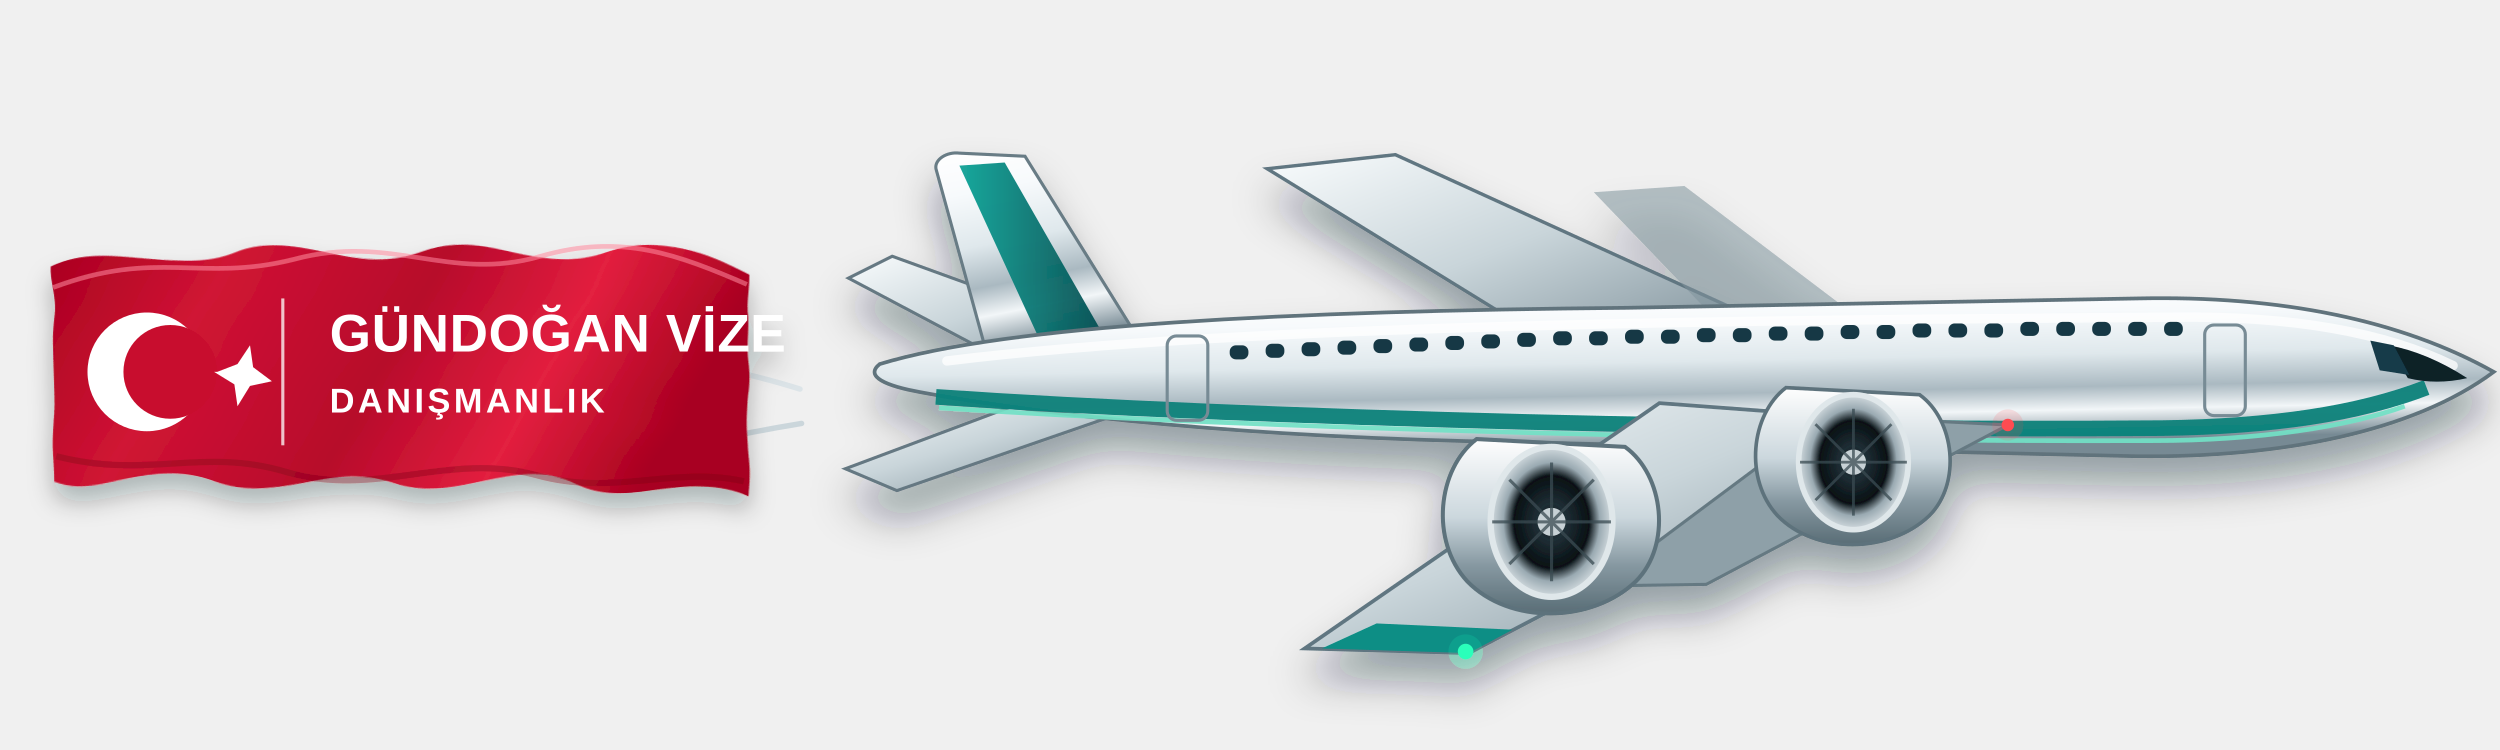
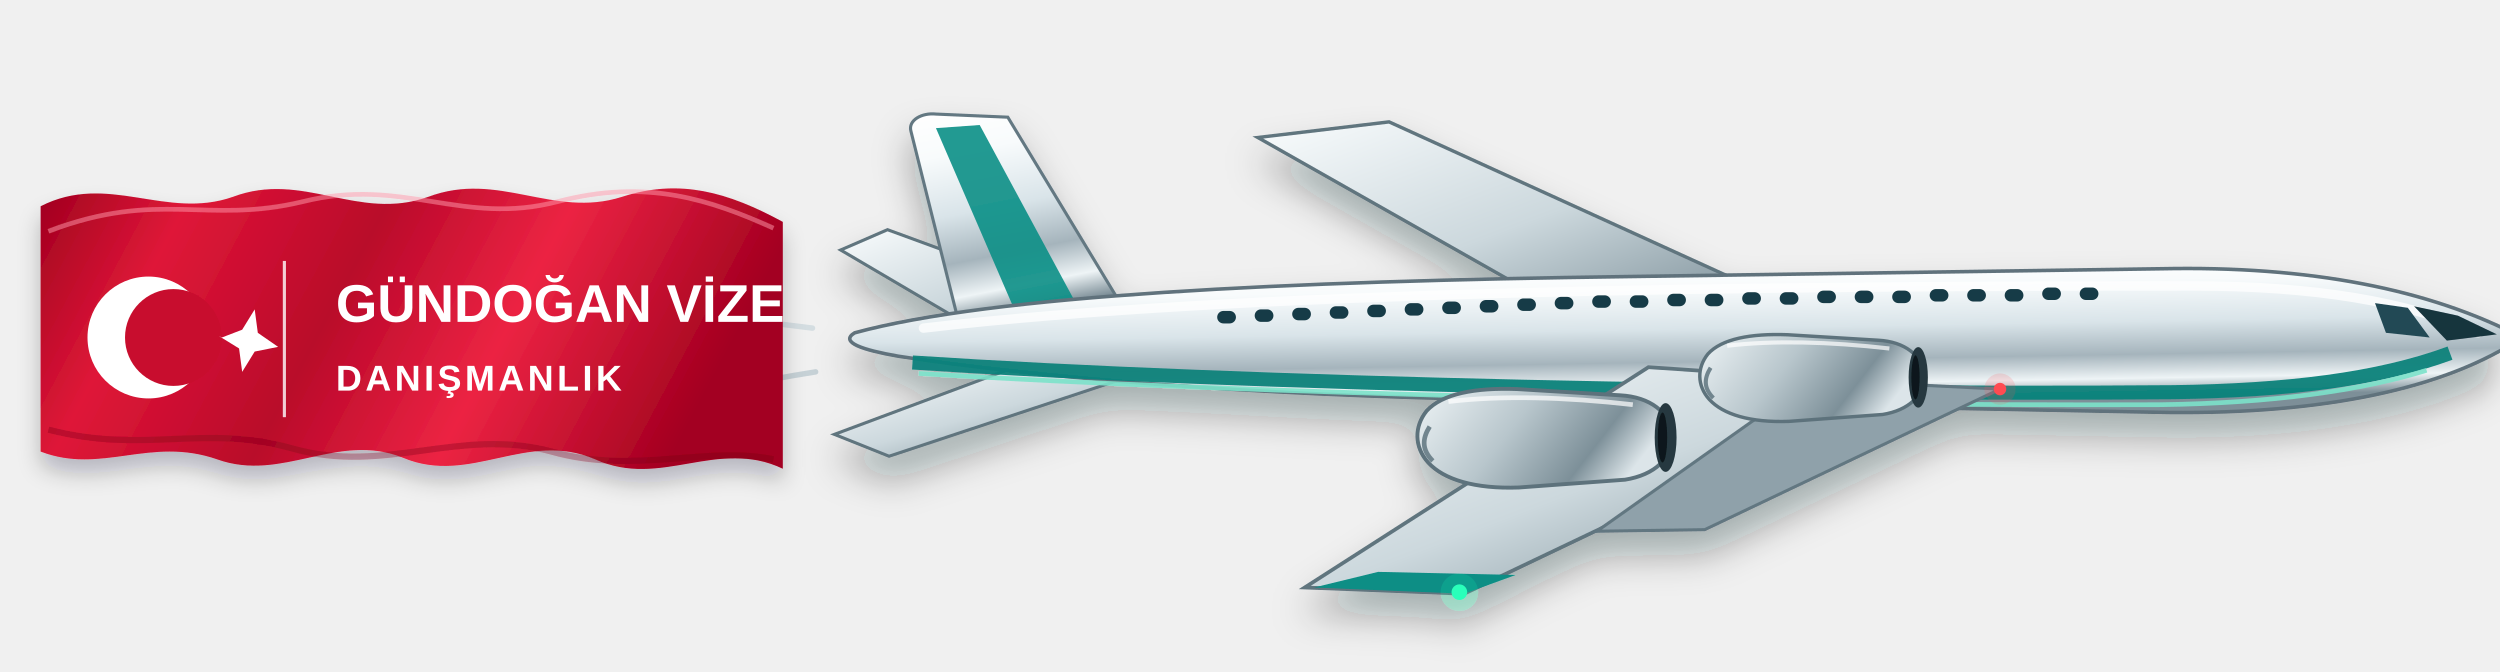
- <svg xmlns="http://www.w3.org/2000/svg" viewBox="0 0 1600 480">
+ <svg xmlns="http://www.w3.org/2000/svg" viewBox="0 0 1600 430" role="img" aria-label="Gündoğan Vize Danışmanlık uçak bannerı">
  <defs>
-     <linearGradient id="metal" x1="0" y1="0" x2="0.2" y2="1">
+     <linearGradient id="body" x1="0" y1="0" x2=".2" y2="1">
      <stop offset="0" stop-color="#ffffff" />
-       <stop offset=".22" stop-color="#f7fafc" />
-       <stop offset=".48" stop-color="#dfe8ec" />
-       <stop offset=".68" stop-color="#aab9c1" />
-       <stop offset=".82" stop-color="#f2f6f8" />
-       <stop offset="1" stop-color="#778a94" />
+       <stop offset=".22" stop-color="#f8fbfc" />
+       <stop offset=".5" stop-color="#d9e4e9" />
+       <stop offset=".72" stop-color="#a5b4bc" />
+       <stop offset=".88" stop-color="#eef4f6" />
+       <stop offset="1" stop-color="#7d8f98" />
    </linearGradient>
-     <linearGradient id="wingMetal" x1="0" y1="0" x2="1" y2="1">
+     <linearGradient id="wing" x1="0" y1="0" x2="1" y2="1">
      <stop offset="0" stop-color="#f9fcfd" />
-       <stop offset=".45" stop-color="#c9d5da" />
-       <stop offset="1" stop-color="#71848e" />
+       <stop offset=".5" stop-color="#ccd8dd" />
+       <stop offset="1" stop-color="#6f838d" />
    </linearGradient>
-     <linearGradient id="engineBody" x1="0" y1="0" x2="0" y2="1">
-       <stop offset="0" stop-color="#fefefe" />
-       <stop offset=".45" stop-color="#cbd7dd" />
-       <stop offset=".72" stop-color="#8799a2" />
-       <stop offset="1" stop-color="#596d76" />
-     </linearGradient>
-     <radialGradient id="fan" cx=".5" cy=".5" r=".55">
-       <stop offset="0" stop-color="#0a1115" />
-       <stop offset=".22" stop-color="#1f2e35" />
-       <stop offset=".56" stop-color="#071014" />
-       <stop offset=".72" stop-color="#9aaab2" />
-       <stop offset="1" stop-color="#eef3f5" />
-     </radialGradient>
-     <linearGradient id="tealStripe" x1="0" x2="1">
-       <stop stop-color="#0fa397" />
-       <stop offset="1" stop-color="#064e52" />
+     <linearGradient id="engine" x1="0" y1="0" x2="1" y2=".3">
+       <stop offset="0" stop-color="#eef4f6" />
+       <stop offset=".45" stop-color="#b8c6cc" />
+       <stop offset=".8" stop-color="#7d9099" />
+       <stop offset="1" stop-color="#dce5e9" />
    </linearGradient>
    <linearGradient id="bannerRed" x1="0" y1="0" x2="1" y2=".2">
-       <stop stop-color="#a90020" />
-       <stop offset=".25" stop-color="#d01434" />
-       <stop offset=".55" stop-color="#b7082b" />
-       <stop offset=".78" stop-color="#e3203f" />
-       <stop offset="1" stop-color="#a80020" />
+       <stop offset="0" stop-color="#9f001e" />
+       <stop offset=".2" stop-color="#df1738" />
+       <stop offset=".46" stop-color="#b9072a" />
+       <stop offset=".7" stop-color="#ec2443" />
+       <stop offset="1" stop-color="#a30020" />
    </linearGradient>
-     <filter id="planeShadow" x="-15%" y="-30%" width="140%" height="170%">
-       <feDropShadow dx="0" dy="18" stdDeviation="13" flood-color="#001b22" flood-opacity=".38" />
+     <filter id="shadow" x="-18%" y="-35%" width="145%" height="185%">
+       <feDropShadow dx="0" dy="15" stdDeviation="12" flood-color="#001d25" flood-opacity=".32" />
    </filter>
-     <filter id="softShadow" x="-20%" y="-40%" width="150%" height="190%">
-       <feDropShadow dx="0" dy="10" stdDeviation="8" flood-color="#001b22" flood-opacity=".28" />
-     </filter>
-     <filter id="bannerWave" x="-10%" y="-20%" width="120%" height="140%">
-       <feTurbulence type="fractalNoise" baseFrequency=".012 .035" numOctaves="1" seed="6" result="noise" />
-       <feDisplacementMap in="SourceGraphic" in2="noise" scale="7" xChannelSelector="R" yChannelSelector="G" />
+     <filter id="wave" x="-12%" y="-24%" width="130%" height="150%">
+       <feTurbulence type="fractalNoise" baseFrequency=".010 .033" numOctaves="1" seed="8" result="n">
+         <animate attributeName="baseFrequency" dur="2.1s" values=".010 .031;.016 .043;.011 .035;.010 .031" repeatCount="indefinite" />
+       </feTurbulence>
+       <feDisplacementMap in="SourceGraphic" in2="n" scale="8" xChannelSelector="R" yChannelSelector="G">
+         <animate attributeName="scale" dur="1.55s" values="5;10;7;11;5" repeatCount="indefinite" />
+       </feDisplacementMap>
+       <feDropShadow dx="0" dy="9" stdDeviation="7" flood-color="#001d25" flood-opacity=".24" />
    </filter>
  </defs>
-   <path d="M512 249 C470 236 435 230 401 229" fill="none" stroke="#dce4e8" stroke-width="3.5" stroke-linecap="round" />
-   <path d="M513 271 C470 278 438 286 402 293" fill="none" stroke="#cbd6db" stroke-width="3.5" stroke-linecap="round" />
-   <g filter="url(#softShadow)">
-     <path d="M34 170 C73 151 111 177 150 162 C194 145 228 178 271 162 C314 146 348 176 391 161 C425 150 451 162 479 176 L479 317 C440 298 407 327 369 310 C327 291 294 326 252 309 C210 292 177 323 136 309 C94 294 67 318 34 308 Z" fill="url(#bannerRed)" filter="url(#bannerWave)" />
-     <path d="M34 184 C101 159 128 181 188 166 C251 149 287 181 346 164 C398 149 434 163 478 182" fill="none" stroke="#ff8b9e" stroke-opacity=".55" stroke-width="3" />
-     <path d="M36 292 C95 307 129 286 183 302 C240 319 287 289 343 304 C393 318 431 298 476 308" fill="none" stroke="#7b0018" stroke-opacity=".35" stroke-width="4" />
-     <circle cx="94" cy="238" r="38" fill="#fff" />
-     <circle cx="109" cy="238" r="30" fill="#c8102e" />
-     <path d="M139 238 l13 -5 8 -12 2 14 12 9 -14 3 -8 13 -2 -14 -13 -8z" fill="#fff" />
-     <line x1="181" y1="191" x2="181" y2="285" stroke="#fff" stroke-opacity=".75" stroke-width="2" />
-     <text x="211" y="225" font-family="Arial,Helvetica,sans-serif" font-size="34" font-weight="800" fill="#fff" letter-spacing=".4">GÜNDOĞAN VİZE</text>
-     <text x="211" y="264" font-family="Arial,Helvetica,sans-serif" font-size="22" font-weight="700" fill="#fff" letter-spacing="2.2">DANIŞMANLIK</text>
+   <path d="M520 210 C482 205 452 202 424 200" fill="none" stroke="#d4dde1" stroke-width="3.5" stroke-linecap="round" />
+   <path d="M522 238 C484 244 452 251 424 260" fill="none" stroke="#c6d1d6" stroke-width="3.5" stroke-linecap="round" />
+   <g filter="url(#wave)">
+     <path d="M26 132 C69 110 106 141 149 126 C194 109 229 142 274 126 C319 109 354 140 398 126 C435 114 466 123 501 142 L501 300 C459 280 423 313 381 294 C337 275 301 311 258 293 C216 276 181 309 139 294 C96 279 65 304 26 289 Z" fill="url(#bannerRed)" />
+     <path d="M31 148 C102 121 132 144 194 129 C258 113 296 145 357 129 C414 114 455 128 495 146" fill="none" stroke="#ff9aac" stroke-opacity=".5" stroke-width="3" />
+     <path d="M31 275 C93 291 130 271 187 287 C247 304 294 273 353 289 C406 304 453 285 495 294" fill="none" stroke="#740018" stroke-opacity=".32" stroke-width="4" />
+     <circle cx="95" cy="216" r="39" fill="#fff" />
+     <circle cx="111" cy="216" r="31" fill="#c8102e" />
+     <path d="M142 216 l13 -5 8 -13 2 15 13 9 -15 3 -8 13 -2 -15 -13 -8z" fill="#fff" />
+     <line x1="182" y1="167" x2="182" y2="267" stroke="#fff" stroke-opacity=".8" stroke-width="2" />
+     <text x="215" y="206" font-family="Arial,Helvetica,sans-serif" font-size="34" font-weight="800" fill="#fff">GÜNDOĞAN VİZE</text>
+     <text x="215" y="250" font-family="Arial,Helvetica,sans-serif" font-size="23" font-weight="700" letter-spacing="2.2" fill="#fff">DANIŞMANLIK</text>
  </g>
-   <g filter="url(#planeShadow)" transform="translate(445 50)">
-     <path d="M215 190 L98 128 L126 114 L286 172 Z" fill="url(#wingMetal)" stroke="#657882" stroke-width="2" />
-     <path d="M219 204 L96 250 L129 264 L294 207 Z" fill="url(#wingMetal)" stroke="#657882" stroke-width="2" />
-     <path d="M187 178 L154 58 C153 52 161 47 169 48 L211 50 L285 169 Z" fill="url(#metal)" stroke="#687b85" stroke-width="2" />
-     <path d="M169 56 L198 54 L261 164 L222 171 Z" fill="url(#tealStripe)" opacity=".95" />
-     <path d="M564 180 L366 58 L448 49 L705 166 Z" fill="url(#wingMetal)" stroke="#617681" stroke-width="2.2" />
-     <path d="M668 170 L575 73 L633 69 L757 163 Z" fill="#80939c" opacity=".55" />
-     <path d="M118 183 C200 158 380 149 596 147 L923 141 C1015 139 1092 155 1151 188 C1100 226 1016 243 923 242 L524 233 C354 230 223 216 144 201 C122 197 108 191 118 183 Z" fill="url(#metal)" stroke="#61737c" stroke-width="2.4" />
-     <path d="M161 181 C355 157 677 155 946 153 C1023 152 1082 163 1125 184" fill="none" stroke="#fff" stroke-width="6" stroke-linecap="round" opacity=".75" />
-     <path d="M154 204 C356 218 695 226 939 224 C1009 223 1064 215 1108 198" fill="none" stroke="#0b827b" stroke-width="10" opacity=".96" />
-     <path d="M156 211 C352 224 691 233 933 232 C1000 232 1058 223 1094 210" fill="none" stroke="#72e1c5" stroke-width="3" opacity=".92" />
-     <path d="M1084 171 C1100 174 1117 181 1134 192 C1121 195 1108 195 1096 192 Z" fill="#0b2028" />
-     <path d="M1072 168 L1087 171 L1097 190 L1078 187 Z" fill="#163b49" />
-     <g fill="#183945">
-       <rect x="342" y="171" width="12" height="9" rx="4" />
-       <rect x="365" y="170" width="12" height="9" rx="4" />
-       <rect x="388" y="169" width="12" height="9" rx="4" />
-       <rect x="411" y="168" width="12" height="9" rx="4" />
-       <rect x="434" y="167" width="12" height="9" rx="4" />
-       <rect x="457" y="166" width="12" height="9" rx="4" />
-       <rect x="480" y="165" width="12" height="9" rx="4" />
-       <rect x="503" y="164" width="12" height="9" rx="4" />
-       <rect x="526" y="163" width="12" height="9" rx="4" />
-       <rect x="549" y="162" width="12" height="9" rx="4" />
-       <rect x="572" y="162" width="12" height="9" rx="4" />
-       <rect x="595" y="161" width="12" height="9" rx="4" />
-       <rect x="618" y="161" width="12" height="9" rx="4" />
-       <rect x="641" y="160" width="12" height="9" rx="4" />
-       <rect x="664" y="160" width="12" height="9" rx="4" />
-       <rect x="687" y="159" width="12" height="9" rx="4" />
-       <rect x="710" y="159" width="12" height="9" rx="4" />
-       <rect x="733" y="158" width="12" height="9" rx="4" />
-       <rect x="756" y="158" width="12" height="9" rx="4" />
-       <rect x="779" y="157" width="12" height="9" rx="4" />
-       <rect x="802" y="157" width="12" height="9" rx="4" />
-       <rect x="825" y="157" width="12" height="9" rx="4" />
-       <rect x="848" y="156" width="12" height="9" rx="4" />
-       <rect x="871" y="156" width="12" height="9" rx="4" />
-       <rect x="894" y="156" width="12" height="9" rx="4" />
-       <rect x="917" y="156" width="12" height="9" rx="4" />
-       <rect x="940" y="156" width="12" height="9" rx="4" />
+   <g filter="url(#shadow)" transform="translate(430 26)">
+     <path d="M210 194 L108 134 L138 121 L291 177 Z" fill="url(#wing)" stroke="#60747e" stroke-width="2" />
+     <path d="M214 211 L104 252 L139 266 L296 214 Z" fill="url(#wing)" stroke="#60747e" stroke-width="2" />
+     <path d="M184 182 L153 58 C151 51 160 46 169 47 L215 49 L290 173 Z" fill="url(#body)" stroke="#647882" stroke-width="2" />
+     <path d="M169 56 L197 54 L258 167 L220 174 Z" fill="#0b8f86" opacity=".9" />
+     <path d="M585 181 L375 62 L459 52 L716 169 Z" fill="url(#wing)" stroke="#60747e" stroke-width="2.2" />
+     <path d="M117 187 C205 163 392 154 612 151 L953 146 C1048 144 1125 159 1184 190 C1135 223 1057 239 958 238 L538 230 C365 227 229 215 145 202 C122 198 107 193 117 187 Z" fill="url(#body)" stroke="#60727c" stroke-width="2.3" />
+     <path d="M161 184 C365 160 695 157 973 157 C1051 157 1111 167 1156 187" fill="none" stroke="#fff" stroke-width="6" stroke-linecap="round" opacity=".75" />
+     <path d="M154 206 C367 220 714 227 961 225 C1033 224 1092 217 1138 200" fill="none" stroke="#0b827b" stroke-width="9" opacity=".95" />
+     <path d="M158 213 C365 226 709 234 953 233 C1024 232 1081 224 1123 211" fill="none" stroke="#7ce2ca" stroke-width="3" opacity=".9" />
+     <path d="M1115 170 L1143 176 L1168 188 L1136 192 Z" fill="#17343e" />
+     <path d="M1090 168 L1111 171 L1125 190 L1097 187 Z" fill="#214955" />
+     <g fill="#173b46">
+       <rect x="349" y="173" width="12" height="8" rx="4" />
+       <rect x="373" y="172" width="12" height="8" rx="4" />
+       <rect x="397" y="171" width="12" height="8" rx="4" />
+       <rect x="421" y="170" width="12" height="8" rx="4" />
+       <rect x="445" y="169" width="12" height="8" rx="4" />
+       <rect x="469" y="168" width="12" height="8" rx="4" />
+       <rect x="493" y="167" width="12" height="8" rx="4" />
+       <rect x="517" y="166" width="12" height="8" rx="4" />
+       <rect x="541" y="165" width="12" height="8" rx="4" />
+       <rect x="565" y="164" width="12" height="8" rx="4" />
+       <rect x="589" y="163" width="12" height="8" rx="4" />
+       <rect x="613" y="163" width="12" height="8" rx="4" />
+       <rect x="637" y="162" width="12" height="8" rx="4" />
+       <rect x="661" y="162" width="12" height="8" rx="4" />
+       <rect x="685" y="161" width="12" height="8" rx="4" />
+       <rect x="709" y="161" width="12" height="8" rx="4" />
+       <rect x="733" y="160" width="12" height="8" rx="4" />
+       <rect x="757" y="160" width="12" height="8" rx="4" />
+       <rect x="781" y="160" width="12" height="8" rx="4" />
+       <rect x="805" y="159" width="12" height="8" rx="4" />
+       <rect x="829" y="159" width="12" height="8" rx="4" />
+       <rect x="853" y="159" width="12" height="8" rx="4" />
+       <rect x="877" y="158" width="12" height="8" rx="4" />
+       <rect x="901" y="158" width="12" height="8" rx="4" />
    </g>
-     <rect x="302" y="165" width="26" height="54" rx="6" fill="none" stroke="#778b95" stroke-width="2" />
-     <rect x="966" y="158" width="26" height="58" rx="6" fill="none" stroke="#778b95" stroke-width="2" />
-     <path d="M617 208 L390 365 L495 368 L778 220 Z" fill="url(#wingMetal)" stroke="#607681" stroke-width="2.4" />
-     <path d="M724 216 L578 325 L647 324 L840 222 Z" fill="#8ea0a8" stroke="#657982" stroke-width="2" />
-     <path d="M436 349 L401 365 L495 368 L523 353 Z" fill="#0a8e85" />
-     <g transform="translate(0 2)">
-       <path d="M500 229 C475 248 470 294 494 320 C521 348 574 347 602 320 C625 297 620 252 595 234 Z" fill="url(#engineBody)" stroke="#5d727b" stroke-width="2.6" />
-       <ellipse cx="548" cy="282" rx="39" ry="48" fill="url(#fan)" stroke="#dfe7ea" stroke-width="4" />
-       <circle cx="548" cy="282" r="9" fill="#c7d1d5" />
-       <g stroke="#3a4b52" stroke-width="2" opacity=".75">
-         <line x1="548" y1="244" x2="548" y2="320" />
-         <line x1="510" y1="282" x2="586" y2="282" />
-         <line x1="521" y1="255" x2="575" y2="309" />
-         <line x1="575" y1="255" x2="521" y2="309" />
-       </g>
+     <path d="M625 209 L405 350 L507 354 L788 220 Z" fill="url(#wing)" stroke="#60747e" stroke-width="2.4" />
+     <path d="M729 217 L592 314 L661 313 L850 223 Z" fill="#8fa1aa" stroke="#627781" stroke-width="2" />
+     <path d="M452 340 L411 350 L507 354 L540 342 Z" fill="#0a8e85" />
+     <g>
+       <path d="M483 237 C493 226 514 222 541 223 L607 227 C626 228 639 238 640 252 C641 267 629 278 610 281 L542 286 C514 287 494 281 484 270 C475 260 475 247 483 237 Z" fill="url(#engine)" stroke="#5d727b" stroke-width="2.5" />
+       <path d="M497 231 C531 227 571 228 615 233" fill="none" stroke="#fff" stroke-width="3" opacity=".7" />
+       <ellipse cx="636" cy="254" rx="7" ry="22" fill="#263940" />
+       <ellipse cx="634" cy="254" rx="3" ry="16" fill="#0c171b" />
+       <path d="M485 247 C480 255 480 262 487 269" fill="none" stroke="#71858e" stroke-width="3" />
    </g>
-     <g transform="translate(248 -8) scale(.9)">
-       <path d="M500 229 C475 248 470 294 494 320 C521 348 574 347 602 320 C625 297 620 252 595 234 Z" fill="url(#engineBody)" stroke="#5d727b" stroke-width="2.6" />
-       <ellipse cx="548" cy="282" rx="39" ry="48" fill="url(#fan)" stroke="#dfe7ea" stroke-width="4" />
-       <circle cx="548" cy="282" r="9" fill="#c7d1d5" />
-       <g stroke="#3a4b52" stroke-width="2" opacity=".75">
-         <line x1="548" y1="244" x2="548" y2="320" />
-         <line x1="510" y1="282" x2="586" y2="282" />
-         <line x1="521" y1="255" x2="575" y2="309" />
-         <line x1="575" y1="255" x2="521" y2="309" />
-       </g>
+     <g transform="translate(238 -8) scale(.88)">
+       <path d="M483 237 C493 226 514 222 541 223 L607 227 C626 228 639 238 640 252 C641 267 629 278 610 281 L542 286 C514 287 494 281 484 270 C475 260 475 247 483 237 Z" fill="url(#engine)" stroke="#5d727b" stroke-width="2.5" />
+       <path d="M497 231 C531 227 571 228 615 233" fill="none" stroke="#fff" stroke-width="3" opacity=".7" />
+       <ellipse cx="636" cy="254" rx="7" ry="22" fill="#263940" />
+       <ellipse cx="634" cy="254" rx="3" ry="16" fill="#0c171b" />
+       <path d="M485 247 C480 255 480 262 487 269" fill="none" stroke="#71858e" stroke-width="3" />
    </g>
-     <circle cx="493" cy="367" r="5" fill="#2cffba" />
-     <circle cx="493" cy="367" r="11" fill="#2cffba" opacity=".15" />
-     <circle cx="840" cy="222" r="4" fill="#ff4b51" />
-     <circle cx="840" cy="222" r="10" fill="#ff4b51" opacity=".15" />
+     <circle cx="504" cy="353" r="5" fill="#2cffba" />
+     <circle cx="504" cy="353" r="12" fill="#2cffba" opacity=".16" />
+     <circle cx="850" cy="223" r="4" fill="#ff4b51" />
+     <circle cx="850" cy="223" r="10" fill="#ff4b51" opacity=".16" />
  </g>
</svg>
